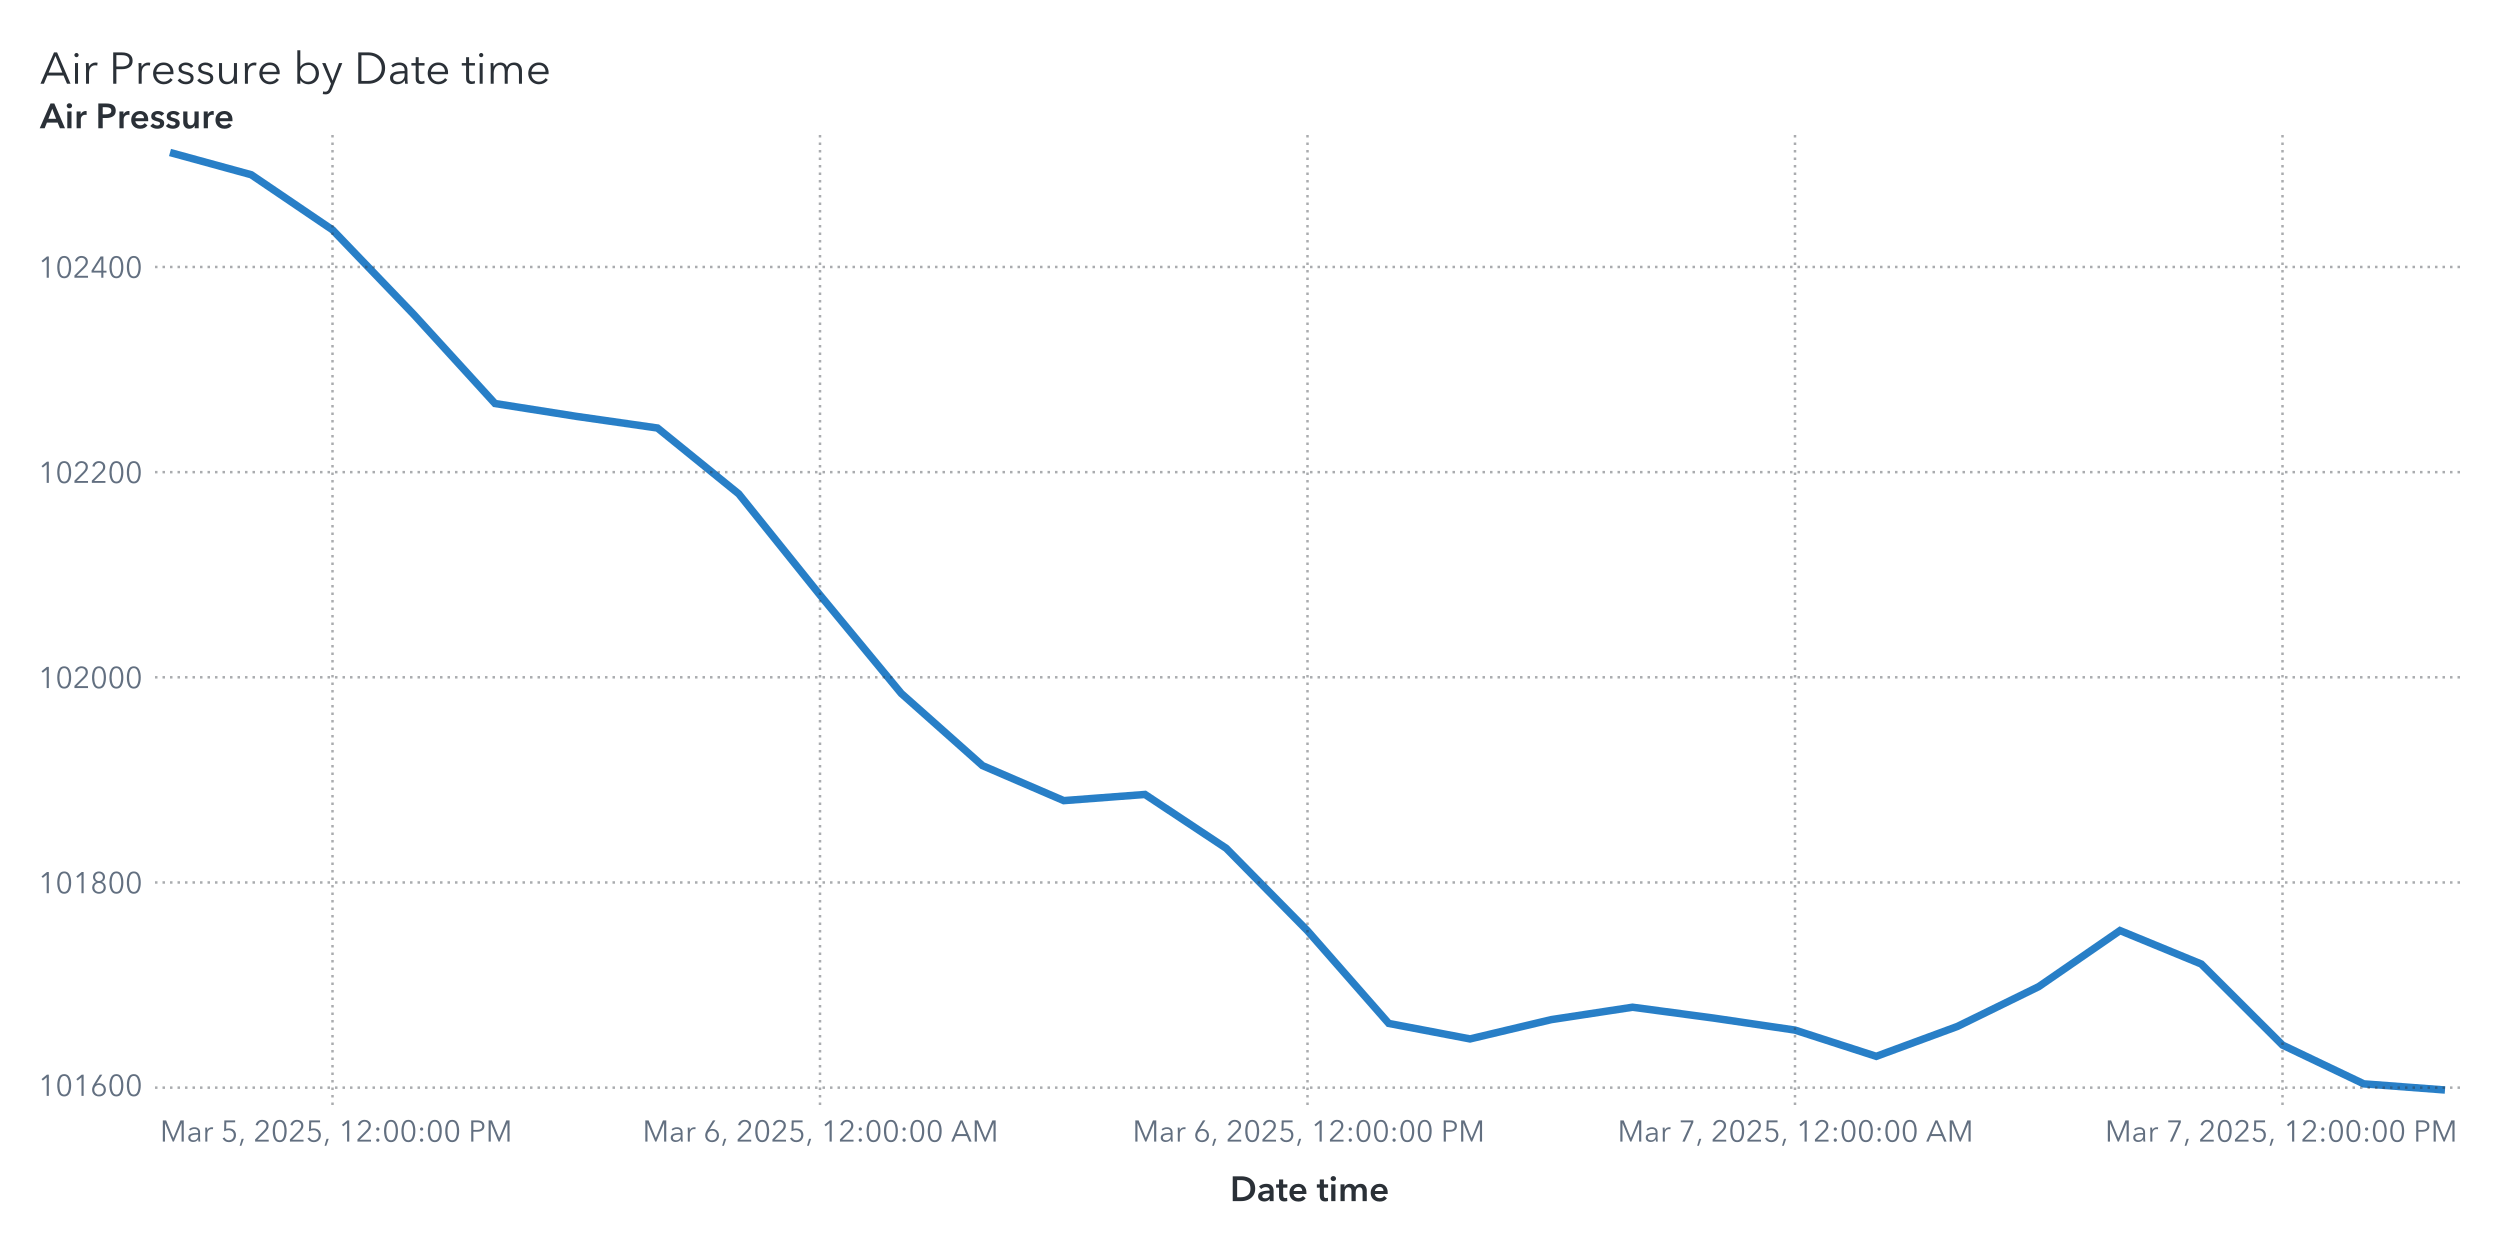
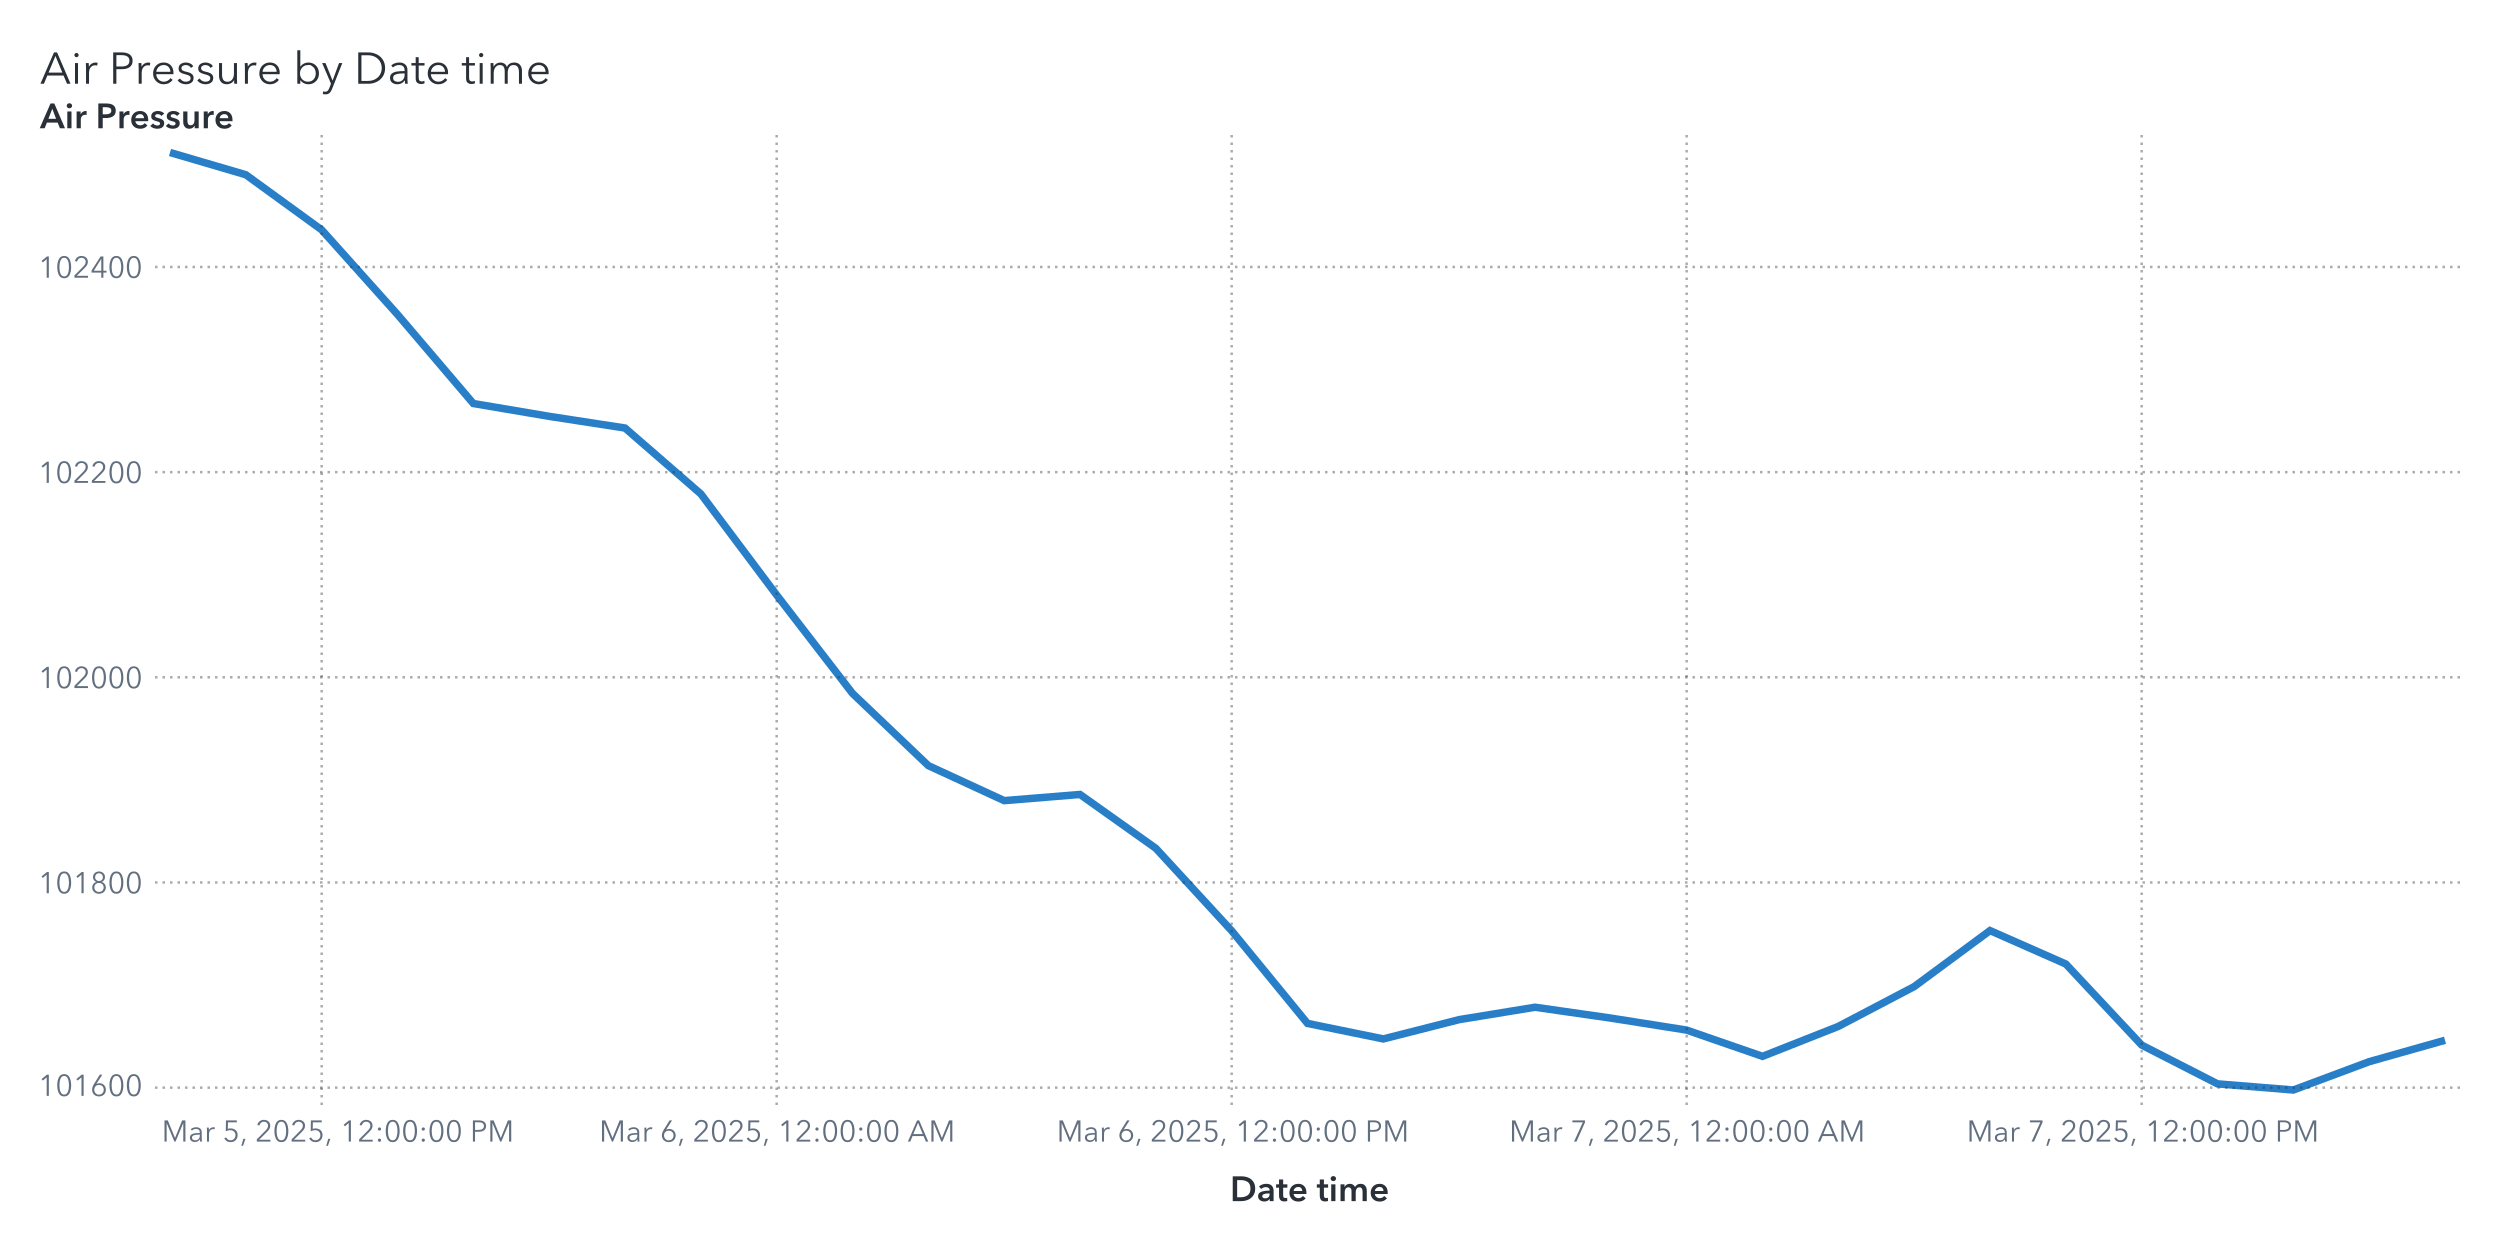
<svg xmlns="http://www.w3.org/2000/svg" xmlns:xlink="http://www.w3.org/1999/xlink" version="1.1" width="1000" height="500" viewBox="0 0 1000 500">
  <rect x="0" y="0" width="1000" height="500" fill="#ffffff">
</rect>
  <g>
    <rect x="0" y="0" rx="5" ry="5" width="1000.0" height="500.0" fill="#ffffff" opacity="0">
</rect>
    <rect x="0" y="0" rx="5" ry="5" width="1000.0" height="500.0" fill="#ffffff" opacity="0">
</rect>
    <rect x="0" y="0" rx="5" ry="5" width="1000.0" height="500.0" fill="#ffffff" opacity="0">
</rect>
    <rect x="0" y="0" rx="5" ry="5" width="1000.0" height="500.0" fill="#ffffff" opacity="0">
</rect>
    <g transform=" translate(16.0 -462.0)">
      <g transform="">
        <g fill="#2a3037" stroke="#2a3037" transform="translate(0 495.5) scale(0.0177 -0.0177)">
          <defs>
            <path id="g65/TT0" d="M89.0 0 L10.0 0 L316.0 708.0 L386.0 708.0 L690.0 0 L610.0 0 L532.0 186.0 L166.0 186.0 L89.0 0Z M193.0 252.0 L505.0 252.0 L349.0 628.0 L193.0 252.0Z">
</path>
          </defs>
          <use x="0" y="0" xlink:href="#g65/TT0" />
          <defs>
            <path id="g105/TT0" d="M125.0 600.0Q 106.0,600.0  91.5,614.0 T 77.0,648.0 Q 77.0,668.0  91.5,682.0 T 125.0,696.0 Q 144.0,696.0  158.5,682.0 T 173.0,648.0 Q 173.0,628.0  158.5,614.0 T 125.0,600.0 Z M159.0 0 L91.0 0 L91.0 468.0 L159.0 468.0 L159.0 0Z">
</path>
          </defs>
          <use x="700.0" y="0" xlink:href="#g105/TT0" />
          <defs>
            <path id="g114/TT0" d="M86.0 468.0 L151.0 468.0Q 155.0,418.0  155.0,388.0  L157.0 388.0Q 177.0,429.0  217.5,454.5 T 307.0,480.0 Q 334.0,480.0  352.0,475.0  L343.0 411.0Q 337.0,413.0  322.5,415.0 T 295.0,417.0 Q 236.0,417.0  197.0,372.5 T 158.0,240.0  L158.0 0 L90.0 0 L90.0 365.0Q 90.0,425.0  86.0,468.0 Z">
</path>
          </defs>
          <use x="950.0" y="0" xlink:href="#g114/TT0" />
          <defs>
            <path id="g80/TT0" d="M294.0 708.0Q 405.0,708.0  469.0,660.0 T 533.0,519.0 Q 533.0,426.0  468.0,377.5 T 292.0,329.0  L166.0 329.0 L166.0 0 L94.0 0 L94.0 708.0 L294.0 708.0Z M288.0 390.0Q 372.0,390.0  416.5,423.0 T 461.0,519.0 Q 461.0,583.0  416.5,614.5 T 288.0,646.0  L166.0 646.0 L166.0 390.0 L288.0 390.0Z">
</path>
          </defs>
          <use x="1560.0" y="0" xlink:href="#g80/TT0" />
          <use x="2140.0" y="0" xlink:href="#g114/TT0" />
          <defs>
            <path id="g101/TT0" d="M515.0 216.0 L127.0 216.0Q 128.0,169.0  150.5,130.5 T 212.0,69.0 T 298.0,46.0 Q 347.0,46.0  387.0,69.5 T 448.0,127.0  L499.0 87.0Q 421.0,-12.0  298.0,-12.0 Q 229.0,-12.0  174.0,20.0 T 87.5,108.0 T 56.0,234.0 Q 56.0,303.0  87.0,359.5 T 172.0,448.0 T 292.0,480.0 Q 363.0,480.0  413.5,449.5 T 490.0,366.0 T 516.0,248.0 Q 516.0,228.0  515.0,216.0 Z M292.0 423.0Q 248.0,423.0  211.5,402.0 T 153.0,345.5 T 128.0,270.0  L447.0 270.0Q 444.0,338.0  403.5,380.5 T 292.0,423.0 Z">
</path>
          </defs>
          <use x="2500.0" y="0" xlink:href="#g101/TT0" />
          <defs>
            <path id="g115/TT0" d="M224.0 423.0Q 183.0,423.0  154.0,404.5 T 125.0,350.0 Q 125.0,318.0  151.0,300.0 T 237.0,270.0 Q 320.0,253.0  359.5,220.0 T 399.0,133.0 Q 399.0,59.0  347.5,23.5 T 223.0,-12.0 Q 167.0,-12.0  118.0,11.0 T 38.0,79.0  L92.0 119.0Q 111.0,87.0  146.5,66.5 T 222.0,46.0 Q 270.0,46.0  301.0,65.5 T 332.0,128.0 Q 332.0,163.0  299.5,182.0 T 194.0,218.0 Q 136.0,232.0  98.0,258.5 T 60.0,344.0 Q 60.0,411.0  108.5,445.5 T 227.0,480.0 Q 277.0,480.0  323.0,457.5 T 391.0,396.0  L339.0 357.0Q 324.0,387.0  293.0,405.0 T 224.0,423.0 Z">
</path>
          </defs>
          <use x="3072.0" y="0" xlink:href="#g115/TT0" />
          <use x="3516.0" y="0" xlink:href="#g115/TT0" />
          <defs>
            <path id="g117/TT0" d="M426.0 80.0 L424.0 80.0Q 405.0,40.0  359.5,14.0 T 264.0,-12.0 Q 177.0,-12.0  131.5,40.0 T 86.0,181.0  L86.0 468.0 L154.0 468.0 L154.0 209.0Q 154.0,130.0  182.5,87.5 T 281.0,45.0 Q 319.0,45.0  351.0,65.5 T 403.0,127.0 T 423.0,228.0  L423.0 468.0 L491.0 468.0 L491.0 103.0Q 491.0,43.0  495.0,0  L430.0 0Q 426.0,50.0  426.0,80.0 Z">
</path>
          </defs>
          <use x="3960.0" y="0" xlink:href="#g117/TT0" />
          <use x="4541.0" y="0" xlink:href="#g114/TT0" />
          <use x="4901.0" y="0" xlink:href="#g101/TT0" />
          <defs>
            <path id="g98/TT0" d="M160.0 0 L92.0 0 L92.0 756.0 L160.0 756.0 L160.0 387.0 L162.0 387.0Q 191.0,431.0  239.0,455.5 T 339.0,480.0 Q 410.0,480.0  465.5,447.5 T 551.0,359.0 T 581.0,234.0 Q 581.0,165.0  551.0,109.0 T 465.5,20.5 T 339.0,-12.0 Q 287.0,-12.0  239.0,12.0 T 162.0,79.0  L160.0 79.0 L160.0 0Z M332.0 423.0Q 280.0,423.0  239.0,398.0 T 175.0,330.0 T 152.0,234.0 Q 152.0,181.0  175.0,138.0 T 239.0,70.5 T 332.0,46.0 Q 387.0,46.0  427.0,71.0 T 488.0,138.5 T 509.0,234.0 Q 509.0,287.0  488.0,330.0 T 427.0,398.0 T 387.0,423.0 Z">
</path>
          </defs>
          <use x="5723.0" y="0" xlink:href="#g98/TT0" />
          <defs>
            <path id="g121/TT0" d="M253.0 73.0 L398.0 468.0 L472.0 468.0 L239.0 -121.0Q 216.0,-180.0  182.5,-210.0 T 92.0,-240.0 Q 61.0,-240.0  31.0,-234.0  L38.0 -172.0Q 62.0,-180.0  88.0,-180.0 Q 121.0,-180.0  141.5,-159.5 T 178.0,-97.0  L216.0 1.0 L16.0 468.0 L92.0 468.0 L251.0 73.0 L253.0 73.0Z">
</path>
          </defs>
          <use x="6360.0" y="0" xlink:href="#g121/TT0" />
          <defs>
            <path id="g68/TT0" d="M329.0 708.0Q 421.0,708.0  507.0,667.5 T 647.0,546.5 T 701.0,354.0 Q 701.0,242.0  647.0,161.5 T 507.0,40.5 T 329.0,0  L94.0 0 L94.0 708.0 L329.0 708.0Z M309.0 64.0Q 411.0,64.0  482.5,105.0 T 589.5,212.0 T 625.0,354.0 Q 625.0,430.0  589.5,496.0 T 482.5,603.0 T 309.0,644.0  L166.0 644.0 L166.0 64.0 L309.0 64.0Z">
</path>
          </defs>
          <use x="7098.0" y="0" xlink:href="#g68/TT0" />
          <defs>
            <path id="g97/TT0" d="M260.0 423.0Q 220.0,423.0  183.0,408.0 T 121.0,368.0  L83.0 413.0Q 113.0,443.0  161.0,461.5 T 267.0,480.0 Q 347.0,480.0  398.0,436.0 T 449.0,310.0  L449.0 105.0Q 449.0,42.0  457.0,0  L396.0 0Q 389.0,40.0  389.0,76.0  L387.0 76.0Q 355.0,30.0  314.5,9.0 T 217.0,-12.0 Q 178.0,-12.0  141.0,2.5 T 79.5,49.0 T 55.0,130.0 Q 55.0,198.0  99.0,232.0 T 212.5,276.5 T 385.0,287.0  L385.0 302.0Q 385.0,362.0  353.0,392.5 T 260.0,423.0 Z M125.0 133.0Q 125.0,87.0  157.0,65.5 T 235.0,44.0 Q 304.0,44.0  344.5,89.0 T 385.0,199.0  L385.0 234.0 L365.0 234.0Q 259.0,234.0  192.0,213.5 T 125.0,133.0 Z">
</path>
          </defs>
          <use x="7855.0" y="0" xlink:href="#g97/TT0" />
          <defs>
            <path id="g116/TT0" d="M169.0 411.0 L169.0 138.0Q 169.0,89.0  187.0,70.5 T 239.0,52.0 Q 268.0,52.0  298.0,67.0  L301.0 8.0Q 264.0,-6.0  221.0,-6.0 Q 173.0,-6.0  137.0,22.0 T 101.0,119.0  L101.0 411.0 L4.0 411.0 L4.0 468.0 L101.0 468.0 L101.0 600.0 L169.0 600.0 L169.0 468.0 L301.0 468.0 L301.0 411.0 L169.0 411.0Z">
</path>
          </defs>
          <use x="8389.0" y="0" xlink:href="#g116/TT0" />
          <use x="8706.0" y="0" xlink:href="#g101/TT0" />
          <use x="9528.0" y="0" xlink:href="#g116/TT0" />
          <use x="9845.0" y="0" xlink:href="#g105/TT0" />
          <defs>
            <path id="g109/TT0" d="M311.0 480.0Q 356.0,480.0  395.0,458.0 T 455.0,381.0 Q 479.0,429.0  521.0,454.5 T 619.0,480.0 Q 706.0,480.0  751.5,428.0 T 797.0,287.0  L797.0 0 L729.0 0 L729.0 259.0Q 729.0,423.0  608.0,423.0 Q 540.0,423.0  507.5,372.5 T 475.0,249.0  L475.0 0 L407.0 0 L407.0 273.0Q 407.0,347.0  382.5,385.0 T 294.0,423.0 Q 260.0,423.0  228.5,402.5 T 177.5,340.5 T 158.0,240.0  L158.0 0 L90.0 0 L90.0 365.0Q 90.0,425.0  86.0,468.0  L151.0 468.0Q 155.0,418.0  155.0,388.0  L157.0 388.0Q 178.0,429.0  219.5,454.5 T 311.0,480.0 Z">
</path>
          </defs>
          <use x="10095.0" y="0" xlink:href="#g109/TT0" />
          <use x="10978.0" y="0" xlink:href="#g101/TT0" />
        </g>
        <text x="0" y="495.5" font-size="13.3pt" font-family="Avenir Next for SAS" fill="#2a3037" opacity="0">
Air Pressure by Date time</text>
      </g>
    </g>
    <g transform=" translate(16.0 -16.0)">
      <defs>
        <clipPath id="ClipPath0">
          <rect x="46" y="68" width="925" height="390">
</rect>
        </clipPath>
      </defs>
      <g clip-path="url(#ClipPath0)">
        <defs>
          <clipPath id="ClipPath1">
            <rect x="46" y="70" width="923" height="388">
</rect>
          </clipPath>
        </defs>
        <g clip-path="url(#ClipPath1)">
-           <polyline id="Polyline_6" points="52.0,77.0  84.5,85.9  117.0,107.94  149.5,141.79  182.0,177.41  214.5,182.54  247.0,187.21  279.5,213.56  312.0,254.02  344.5,293.37  377.0,322.25  409.5,336.25  442.0,333.78  474.5,355.33  507.0,388.32  539.5,425.37  572.0,431.57  604.5,423.85  637.0,418.89  669.5,423.24  702.0,428.04  734.5,438.54  767.0,426.56  799.5,410.64  832.0,388.23  864.5,401.61  897.0,434.03  929.5,449.54  962.0,452.0 " fill="none" stroke="#287fc7" stroke-width="3.0">
+           <polyline id="Polyline_6" points="52.0,77.0  82.33,85.9  112.67,107.94  143.0,141.79  173.33,177.41  203.67,182.54  234.0,187.21  264.33,213.56  294.67,254.02  325.0,293.37  355.33,322.25  385.67,336.25  416.0,333.78  446.33,355.33  476.67,388.32  507.0,425.37  537.33,431.57  567.67,423.85  598.0,418.89  628.33,423.24  658.67,428.04  689.0,438.54  719.33,426.56  749.67,410.64  780.0,388.23  810.33,401.61  840.67,434.03  871.0,449.54  901.33,452.0  931.67,440.67  962.0,432.1 " fill="none" stroke="#287fc7" stroke-width="3.0">
</polyline>
        </g>
        <path d="M46.0 451.06L969.0 451.06" stroke="#2a3037" stroke-dasharray="1,2" fill="none" opacity="0.4">
</path>
        <path d="M46.0 368.99L969.0 368.99" stroke="#2a3037" stroke-dasharray="1,2" fill="none" opacity="0.4">
</path>
        <path d="M46.0 286.92L969.0 286.92" stroke="#2a3037" stroke-dasharray="1,2" fill="none" opacity="0.4">
</path>
        <path d="M46.0 204.86L969.0 204.86" stroke="#2a3037" stroke-dasharray="1,2" fill="none" opacity="0.4">
</path>
        <path d="M46.0 122.79L969.0 122.79" stroke="#2a3037" stroke-dasharray="1,2" fill="none" opacity="0.4">
</path>
-         <path d="M117.0 458.0L117.0 70.0" stroke="#2a3037" stroke-dasharray="1,2" fill="none" opacity="0.4">
- </path>
-         <path d="M312.0 458.0L312.0 70.0" stroke="#2a3037" stroke-dasharray="1,2" fill="none" opacity="0.4">
- </path>
-         <path d="M507.0 458.0L507.0 70.0" stroke="#2a3037" stroke-dasharray="1,2" fill="none" opacity="0.4">
- </path>
-         <path d="M702.0 458.0L702.0 70.0" stroke="#2a3037" stroke-dasharray="1,2" fill="none" opacity="0.4">
- </path>
-         <path d="M897.0 458.0L897.0 70.0" stroke="#2a3037" stroke-dasharray="1,2" fill="none" opacity="0.4">
+         <path d="M112.67 458.0L112.67 70.0" stroke="#2a3037" stroke-dasharray="1,2" fill="none" opacity="0.4">
+ </path>
+         <path d="M294.67 458.0L294.67 70.0" stroke="#2a3037" stroke-dasharray="1,2" fill="none" opacity="0.4">
+ </path>
+         <path d="M476.67 458.0L476.67 70.0" stroke="#2a3037" stroke-dasharray="1,2" fill="none" opacity="0.4">
+ </path>
+         <path d="M658.67 458.0L658.67 70.0" stroke="#2a3037" stroke-dasharray="1,2" fill="none" opacity="0.4">
+ </path>
+         <path d="M840.67 458.0L840.67 70.0" stroke="#2a3037" stroke-dasharray="1,2" fill="none" opacity="0.4">
</path>
      </g>
      <defs>
        <clipPath id="ClipPath2">
          <rect x="0" y="71" width="46" height="387">
</rect>
        </clipPath>
      </defs>
      <g clip-path="url(#ClipPath2)">
        <g fill="#626f80" stroke="#626f80" transform="translate(-0.76 454.36) scale(0.012 -0.012)">
          <defs>
            <path id="g49/TT0" d="M358.0 0 L286.0 0 L286.0 619.0 L158.0 510.0 L114.0 560.0 L294.0 708.0 L358.0 708.0 L358.0 0Z">
</path>
          </defs>
          <use x="0" y="0" xlink:href="#g49/TT0" />
          <defs>
            <path id="g48/TT0" d="M522.0 353.0Q 522.0,195.0  467.0,88.5 T 290.0,-18.0 Q 167.0,-18.0  112.5,88.5 T 58.0,353.0 Q 58.0,512.0  112.5,619.0 T 290.0,726.0 Q 412.0,726.0  467.0,618.5 T 522.0,353.0 Z M131.0 353.0Q 131.0,226.0  167.5,135.0 T 290.0,44.0 Q 375.0,44.0  412.0,135.5 T 449.0,353.0 Q 449.0,480.0  412.0,572.5 T 290.0,665.0 Q 204.0,665.0  167.5,573.0 T 131.0,353.0 Z">
</path>
          </defs>
          <use x="580.0" y="0" xlink:href="#g48/TT0" />
          <use x="1160.0" y="0" xlink:href="#g49/TT0" />
          <defs>
            <path id="g54/TT0" d="M203.0 397.0Q 218.0,409.0  247.0,416.0 T 304.0,423.0 Q 365.0,423.0  414.5,395.5 T 492.0,318.0 T 520.0,205.0 Q 520.0,140.0  490.5,89.5 T 408.5,10.5 T 290.0,-18.0 Q 224.0,-18.0  171.5,10.5 T 89.5,89.5 T 60.0,205.0 Q 60.0,255.0  77.0,301.5 T 124.0,397.0  L317.0 708.0 L400.0 708.0 L201.0 399.0 L203.0 397.0Z M290.0 43.0Q 336.0,43.0  372.0,64.0 T 428.0,122.0 T 448.0,205.0 Q 448.0,275.0  405.0,320.0 T 290.0,365.0 Q 218.0,365.0  175.0,320.0 T 132.0,205.0 Q 132.0,159.0  152.0,122.0 T 208.0,64.0 T 244.0,43.0 Z">
</path>
          </defs>
          <use x="1740.0" y="0" xlink:href="#g54/TT0" />
          <use x="2320.0" y="0" xlink:href="#g48/TT0" />
          <use x="2900.0" y="0" xlink:href="#g48/TT0" />
        </g>
-         <text id="Text_37" x="41.0" y="454.36" font-size="9.0pt" font-family="Avenir Next for SAS" fill="#626f80" text-anchor="end" opacity="0">
+         <text id="Text_39" x="41.0" y="454.36" font-size="9.0pt" font-family="Avenir Next for SAS" fill="#626f80" text-anchor="end" opacity="0">
101600</text>
        <g fill="#626f80" stroke="#626f80" transform="translate(-0.76 373.29) scale(0.012 -0.012)">
          <use x="0" y="0" xlink:href="#g49/TT0" />
          <use x="580.0" y="0" xlink:href="#g48/TT0" />
          <use x="1160.0" y="0" xlink:href="#g49/TT0" />
          <defs>
            <path id="g56/TT0" d="M517.0 186.0Q 517.0,126.0  486.0,79.5 T 403.0,7.5 T 290.0,-18.0 Q 229.0,-18.0  177.0,7.5 T 94.0,79.5 T 63.0,186.0 Q 63.0,256.0  100.5,306.5 T 197.0,375.0  L197.0 377.0Q 150.0,393.0  120.0,437.5 T 90.0,537.0 Q 90.0,593.0  117.0,636.0 T 190.0,702.5 T 290.0,726.0 Q 344.0,726.0  390.0,702.5 T 463.0,636.0 T 490.0,537.0 Q 490.0,482.0  460.0,437.5 T 383.0,377.0  L383.0 375.0Q 442.0,358.0  479.5,307.0 T 517.0,186.0 Z M290.0 406.0Q 345.0,406.0  382.5,442.0 T 420.0,533.0 Q 420.0,590.0  383.0,627.5 T 290.0,665.0 Q 234.0,665.0  197.0,627.5 T 160.0,533.0 Q 160.0,478.0  197.5,442.0 T 290.0,406.0 Z M290.0 43.0Q 359.0,43.0  402.0,86.0 T 445.0,194.0 Q 445.0,258.0  402.0,300.0 T 290.0,342.0 Q 221.0,342.0  178.0,300.0 T 135.0,194.0 Q 135.0,129.0  178.0,86.0 T 290.0,43.0 Z">
</path>
          </defs>
          <use x="1740.0" y="0" xlink:href="#g56/TT0" />
          <use x="2320.0" y="0" xlink:href="#g48/TT0" />
          <use x="2900.0" y="0" xlink:href="#g48/TT0" />
        </g>
-         <text id="Text_38" x="41.0" y="373.29" font-size="9.0pt" font-family="Avenir Next for SAS" fill="#626f80" text-anchor="end" opacity="0">
+         <text id="Text_40" x="41.0" y="373.29" font-size="9.0pt" font-family="Avenir Next for SAS" fill="#626f80" text-anchor="end" opacity="0">
101800</text>
        <g fill="#626f80" stroke="#626f80" transform="translate(-0.76 291.23) scale(0.012 -0.012)">
          <use x="0" y="0" xlink:href="#g49/TT0" />
          <use x="580.0" y="0" xlink:href="#g48/TT0" />
          <defs>
            <path id="g50/TT0" d="M51.0 0 L51.0 75.0 L341.0 368.0Q 380.0,408.0  403.0,447.0 T 426.0,530.0 Q 426.0,590.0  385.5,627.5 T 286.0,665.0 Q 230.0,665.0  191.0,630.0 T 140.0,539.0  L69.0 553.0Q 84.0,629.0  144.0,677.5 T 286.0,726.0 Q 344.0,726.0  392.5,703.5 T 470.0,637.0 T 499.0,531.0 Q 499.0,469.0  470.0,421.5 T 384.0,317.0  L129.0 64.0 L504.0 64.0 L504.0 0 L51.0 0Z">
</path>
          </defs>
          <use x="1160.0" y="0" xlink:href="#g50/TT0" />
          <use x="1740.0" y="0" xlink:href="#g48/TT0" />
          <use x="2320.0" y="0" xlink:href="#g48/TT0" />
          <use x="2900.0" y="0" xlink:href="#g48/TT0" />
        </g>
-         <text id="Text_39" x="41.0" y="291.23" font-size="9.0pt" font-family="Avenir Next for SAS" fill="#626f80" text-anchor="end" opacity="0">
+         <text id="Text_41" x="41.0" y="291.23" font-size="9.0pt" font-family="Avenir Next for SAS" fill="#626f80" text-anchor="end" opacity="0">
102000</text>
        <g fill="#626f80" stroke="#626f80" transform="translate(-0.76 209.16) scale(0.012 -0.012)">
          <use x="0" y="0" xlink:href="#g49/TT0" />
          <use x="580.0" y="0" xlink:href="#g48/TT0" />
          <use x="1160.0" y="0" xlink:href="#g50/TT0" />
          <use x="1740.0" y="0" xlink:href="#g50/TT0" />
          <use x="2320.0" y="0" xlink:href="#g48/TT0" />
          <use x="2900.0" y="0" xlink:href="#g48/TT0" />
        </g>
-         <text id="Text_40" x="41.0" y="209.16" font-size="9.0pt" font-family="Avenir Next for SAS" fill="#626f80" text-anchor="end" opacity="0">
+         <text id="Text_42" x="41.0" y="209.16" font-size="9.0pt" font-family="Avenir Next for SAS" fill="#626f80" text-anchor="end" opacity="0">
102200</text>
        <g fill="#626f80" stroke="#626f80" transform="translate(-0.76 127.09) scale(0.012 -0.012)">
          <use x="0" y="0" xlink:href="#g49/TT0" />
          <use x="580.0" y="0" xlink:href="#g48/TT0" />
          <use x="1160.0" y="0" xlink:href="#g50/TT0" />
          <defs>
            <path id="g52/TT0" d="M436.0 234.0 L540.0 234.0 L540.0 171.0 L436.0 171.0 L436.0 0 L366.0 0 L366.0 171.0 L42.0 171.0 L42.0 241.0 L342.0 708.0 L436.0 708.0 L436.0 234.0Z M366.0 627.0 L364.0 627.0 L117.0 234.0 L366.0 234.0 L366.0 627.0Z">
</path>
          </defs>
          <use x="1740.0" y="0" xlink:href="#g52/TT0" />
          <use x="2320.0" y="0" xlink:href="#g48/TT0" />
          <use x="2900.0" y="0" xlink:href="#g48/TT0" />
        </g>
-         <text id="Text_41" x="41.0" y="127.09" font-size="9.0pt" font-family="Avenir Next for SAS" fill="#626f80" text-anchor="end" opacity="0">
+         <text id="Text_43" x="41.0" y="127.09" font-size="9.0pt" font-family="Avenir Next for SAS" fill="#626f80" text-anchor="end" opacity="0">
102400</text>
      </g>
      <g fill="#2a3037" stroke="#2a3037" transform="translate(0 67.31) scale(0.014 -0.014)">
        <defs>
          <path id="g65/TT1" d="M300.0 708.0 L409.0 708.0 L714.0 0 L570.0 0 L504.0 162.0 L197.0 162.0 L133.0 0 L-8.0 0 L300.0 708.0Z M460.0 270.0 L351.0 558.0 L240.0 270.0 L460.0 270.0Z">
</path>
        </defs>
        <use x="0" y="0" xlink:href="#g65/TT1" />
        <defs>
          <path id="g105/TT1" d="M133.0 715.0Q 166.0,715.0  188.5,694.5 T 211.0,643.0 Q 211.0,612.0  188.5,591.5 T 133.0,571.0 Q 101.0,571.0  79.0,592.5 T 57.0,643.0 Q 57.0,672.0  79.0,693.5 T 133.0,715.0 Z M74.0 480.0 L194.0 480.0 L194.0 0 L74.0 0 L74.0 480.0Z">
</path>
        </defs>
        <use x="706.0" y="0" xlink:href="#g105/TT1" />
        <defs>
          <path id="g114/TT1" d="M187.0 480.0 L187.0 400.0 L189.0 400.0Q 209.0,443.0  246.0,468.5 T 329.0,494.0 Q 346.0,494.0  358.0,491.0  L358.0 381.0Q 338.0,386.0  321.0,386.0 Q 272.0,386.0  243.0,363.0 T 203.0,310.5 T 192.0,257.0  L192.0 0 L72.0 0 L72.0 480.0 L187.0 480.0Z">
</path>
        </defs>
        <use x="974.0" y="0" xlink:href="#g114/TT1" />
        <defs>
          <path id="g80/TT1" d="M309.0 708.0Q 576.0,708.0  576.0,503.0 Q 576.0,393.0  500.0,343.0 T 301.0,293.0  L204.0 293.0 L204.0 0 L78.0 0 L78.0 708.0 L309.0 708.0Z M449.0 503.0Q 449.0,560.0  407.5,581.0 T 296.0,602.0  L204.0 602.0 L204.0 399.0 L292.0 399.0Q 363.0,399.0  406.0,422.0 T 449.0,503.0 Z">
</path>
        </defs>
        <use x="1588.0" y="0" xlink:href="#g80/TT1" />
        <use x="2198.0" y="0" xlink:href="#g114/TT1" />
        <defs>
          <path id="g101/TT1" d="M529.0 202.0 L164.0 202.0Q 168.0,152.0  208.0,118.0 T 301.0,84.0 Q 384.0,84.0  428.0,146.0  L508.0 82.0Q 437.0,-14.0  302.0,-14.0 Q 228.0,-14.0  169.5,16.5 T 77.5,104.0 T 44.0,237.0 Q 44.0,313.0  77.0,371.5 T 168.0,462.0 T 298.0,494.0 Q 402.0,494.0  466.0,427.0 T 530.0,234.0 Q 530.0,213.0  529.0,202.0 Z M297.0 404.0Q 244.0,404.0  206.0,371.0 T 164.0,288.0  L410.0 288.0Q 410.0,338.0  381.0,371.0 T 297.0,404.0 Z">
</path>
        </defs>
        <use x="2562.0" y="0" xlink:href="#g101/TT1" />
        <defs>
          <path id="g115/TT1" d="M230.0 404.0Q 198.0,404.0  175.5,391.0 T 153.0,352.0 Q 153.0,327.0  176.0,315.0 T 257.0,289.0 Q 325.0,273.0  368.5,241.0 T 412.0,146.0 Q 412.0,64.0  355.5,25.0 T 212.0,-14.0 Q 155.0,-14.0  102.0,7.0 T 15.0,65.0  L94.0 139.0Q 114.0,112.0  146.5,95.5 T 217.0,79.0 Q 248.0,79.0  271.0,93.0 T 294.0,136.0 Q 294.0,164.0  269.5,177.5 T 184.0,205.0 Q 119.0,221.0  80.5,250.5 T 42.0,341.0 Q 42.0,416.0  98.0,455.0 T 233.0,494.0 Q 287.0,494.0  336.0,475.0 T 413.0,421.0  L335.0 352.0Q 318.0,374.0  290.0,389.0 T 230.0,404.0 Z">
</path>
        </defs>
        <use x="3136.0" y="0" xlink:href="#g115/TT1" />
        <use x="3580.0" y="0" xlink:href="#g115/TT1" />
        <defs>
          <path id="g117/TT1" d="M396.0 0 L396.0 77.0 L394.0 77.0Q 377.0,39.0  336.5,12.5 T 245.0,-14.0 Q 157.0,-14.0  112.5,42.5 T 68.0,180.0  L68.0 480.0 L188.0 480.0 L188.0 214.0Q 188.0,86.0  278.0,86.0 Q 332.0,86.0  361.0,124.5 T 390.0,216.0  L390.0 480.0 L510.0 480.0 L510.0 0 L396.0 0Z">
</path>
        </defs>
        <use x="4024.0" y="0" xlink:href="#g117/TT1" />
        <use x="4606.0" y="0" xlink:href="#g114/TT1" />
        <use x="4970.0" y="0" xlink:href="#g101/TT1" />
      </g>
-       <text id="Text_42" x="0" y="67.31" font-size="10.5pt" font-family="Avenir Next for SAS" font-weight="bold" fill="#2a3037" text-anchor="start" opacity="0">
+       <text id="Text_44" x="0" y="67.31" font-size="10.5pt" font-family="Avenir Next for SAS" font-weight="bold" fill="#2a3037" text-anchor="start" opacity="0">
Air Pressure</text>
      <defs>
        <clipPath id="ClipPath3">
          <rect x="46" y="458" width="922" height="42">
</rect>
        </clipPath>
      </defs>
      <g clip-path="url(#ClipPath3)">
-         <g fill="#626f80" stroke="#626f80" transform="translate(48.0 472.65) scale(0.012 -0.012)">
+         <g fill="#626f80" stroke="#626f80" transform="translate(48.67 472.65) scale(0.012 -0.012)">
          <defs>
            <path id="g77/TT0" d="M444.0 122.0 L445.0 122.0 L682.0 708.0 L792.0 708.0 L792.0 0 L720.0 0 L720.0 615.0 L718.0 615.0 L462.0 0 L424.0 0 L168.0 615.0 L166.0 615.0 L166.0 0 L94.0 0 L94.0 708.0 L204.0 708.0 L444.0 122.0Z">
</path>
          </defs>
          <use x="0" y="0" xlink:href="#g77/TT0" />
          <use x="886.0" y="0" xlink:href="#g97/TT0" />
          <use x="1420.0" y="0" xlink:href="#g114/TT0" />
          <defs>
            <path id="g53/TT0" d="M180.0 644.0 L175.0 425.0Q 219.0,441.0  273.0,441.0 Q 339.0,441.0  391.5,413.0 T 473.5,334.5 T 503.0,219.0 Q 503.0,151.0  473.5,97.0 T 390.5,12.5 T 268.0,-18.0 Q 194.0,-18.0  140.0,16.0 T 56.0,111.0  L121.0 140.0Q 140.0,96.0  179.0,70.0 T 264.0,44.0 Q 311.0,44.0  349.0,66.0 T 408.5,126.5 T 430.0,212.0 Q 430.0,289.0  380.5,335.5 T 254.0,382.0 Q 180.0,382.0  107.0,343.0  L114.0 708.0 L475.0 708.0 L475.0 644.0 L180.0 644.0Z">
</path>
          </defs>
          <use x="2030.0" y="0" xlink:href="#g53/TT0" />
          <defs>
            <path id="g44/TT0" d="M102.0 -140.0 L45.0 -140.0 L112.0 95.0 L183.0 95.0 L102.0 -140.0Z">
</path>
          </defs>
          <use x="2610.0" y="0" xlink:href="#g44/TT0" />
          <use x="3120.0" y="0" xlink:href="#g50/TT0" />
          <use x="3700.0" y="0" xlink:href="#g48/TT0" />
          <use x="4280.0" y="0" xlink:href="#g50/TT0" />
          <use x="4860.0" y="0" xlink:href="#g53/TT0" />
          <use x="5440.0" y="0" xlink:href="#g44/TT0" />
          <use x="5950.0" y="0" xlink:href="#g49/TT0" />
          <use x="6530.0" y="0" xlink:href="#g50/TT0" />
          <defs>
            <path id="g58/TT0" d="M150.0 366.0Q 127.0,366.0  111.5,382.0 T 96.0,420.0 Q 96.0,442.0  111.5,458.0 T 150.0,474.0 Q 173.0,474.0  188.5,458.0 T 204.0,420.0 Q 204.0,398.0  188.5,382.0 T 150.0,366.0 Z M150.0 -6.0Q 127.0,-6.0  111.5,10.0 T 96.0,48.0 Q 96.0,70.0  111.5,86.0 T 150.0,102.0 Q 173.0,102.0  188.5,86.0 T 204.0,48.0 Q 204.0,26.0  188.5,10.0 T 150.0,-6.0 Z">
</path>
          </defs>
          <use x="7110.0" y="0" xlink:href="#g58/TT0" />
          <use x="7410.0" y="0" xlink:href="#g48/TT0" />
          <use x="7990.0" y="0" xlink:href="#g48/TT0" />
          <use x="8570.0" y="0" xlink:href="#g58/TT0" />
          <use x="8870.0" y="0" xlink:href="#g48/TT0" />
          <use x="9450.0" y="0" xlink:href="#g48/TT0" />
          <use x="10280.0" y="0" xlink:href="#g80/TT0" />
          <use x="10860.0" y="0" xlink:href="#g77/TT0" />
        </g>
-         <text id="Text_44" x="118.0" y="472.65" font-size="9.0pt" font-family="Avenir Next for SAS" fill="#626f80" text-anchor="middle" opacity="0">
+         <text id="Text_46" x="118.67" y="472.65" font-size="9.0pt" font-family="Avenir Next for SAS" fill="#626f80" text-anchor="middle" opacity="0">
Mar 5, 2025, 12:00:00 PM</text>
-         <g fill="#626f80" stroke="#626f80" transform="translate(241.0 472.65) scale(0.012 -0.012)">
+         <g fill="#626f80" stroke="#626f80" transform="translate(223.67 472.65) scale(0.012 -0.012)">
          <use x="0" y="0" xlink:href="#g77/TT0" />
          <use x="886.0" y="0" xlink:href="#g97/TT0" />
          <use x="1420.0" y="0" xlink:href="#g114/TT0" />
          <use x="2030.0" y="0" xlink:href="#g54/TT0" />
          <use x="2610.0" y="0" xlink:href="#g44/TT0" />
          <use x="3120.0" y="0" xlink:href="#g50/TT0" />
          <use x="3700.0" y="0" xlink:href="#g48/TT0" />
          <use x="4280.0" y="0" xlink:href="#g50/TT0" />
          <use x="4860.0" y="0" xlink:href="#g53/TT0" />
          <use x="5440.0" y="0" xlink:href="#g44/TT0" />
          <use x="5950.0" y="0" xlink:href="#g49/TT0" />
          <use x="6530.0" y="0" xlink:href="#g50/TT0" />
          <use x="7110.0" y="0" xlink:href="#g58/TT0" />
          <use x="7410.0" y="0" xlink:href="#g48/TT0" />
          <use x="7990.0" y="0" xlink:href="#g48/TT0" />
          <use x="8570.0" y="0" xlink:href="#g58/TT0" />
          <use x="8870.0" y="0" xlink:href="#g48/TT0" />
          <use x="9450.0" y="0" xlink:href="#g48/TT0" />
          <use x="10280.0" y="0" xlink:href="#g65/TT0" />
          <use x="10980.0" y="0" xlink:href="#g77/TT0" />
        </g>
-         <text id="Text_45" x="312.0" y="472.65" font-size="9.0pt" font-family="Avenir Next for SAS" fill="#626f80" text-anchor="middle" opacity="0">
+         <text id="Text_47" x="294.67" y="472.65" font-size="9.0pt" font-family="Avenir Next for SAS" fill="#626f80" text-anchor="middle" opacity="0">
Mar 6, 2025, 12:00:00 AM</text>
-         <g fill="#626f80" stroke="#626f80" transform="translate(437.0 472.65) scale(0.012 -0.012)">
+         <g fill="#626f80" stroke="#626f80" transform="translate(406.67 472.65) scale(0.012 -0.012)">
          <use x="0" y="0" xlink:href="#g77/TT0" />
          <use x="886.0" y="0" xlink:href="#g97/TT0" />
          <use x="1420.0" y="0" xlink:href="#g114/TT0" />
          <use x="2030.0" y="0" xlink:href="#g54/TT0" />
          <use x="2610.0" y="0" xlink:href="#g44/TT0" />
          <use x="3120.0" y="0" xlink:href="#g50/TT0" />
          <use x="3700.0" y="0" xlink:href="#g48/TT0" />
          <use x="4280.0" y="0" xlink:href="#g50/TT0" />
          <use x="4860.0" y="0" xlink:href="#g53/TT0" />
          <use x="5440.0" y="0" xlink:href="#g44/TT0" />
          <use x="5950.0" y="0" xlink:href="#g49/TT0" />
          <use x="6530.0" y="0" xlink:href="#g50/TT0" />
          <use x="7110.0" y="0" xlink:href="#g58/TT0" />
          <use x="7410.0" y="0" xlink:href="#g48/TT0" />
          <use x="7990.0" y="0" xlink:href="#g48/TT0" />
          <use x="8570.0" y="0" xlink:href="#g58/TT0" />
          <use x="8870.0" y="0" xlink:href="#g48/TT0" />
          <use x="9450.0" y="0" xlink:href="#g48/TT0" />
          <use x="10280.0" y="0" xlink:href="#g80/TT0" />
          <use x="10860.0" y="0" xlink:href="#g77/TT0" />
        </g>
-         <text id="Text_46" x="507.0" y="472.65" font-size="9.0pt" font-family="Avenir Next for SAS" fill="#626f80" text-anchor="middle" opacity="0">
+         <text id="Text_48" x="476.67" y="472.65" font-size="9.0pt" font-family="Avenir Next for SAS" fill="#626f80" text-anchor="middle" opacity="0">
Mar 6, 2025, 12:00:00 PM</text>
-         <g fill="#626f80" stroke="#626f80" transform="translate(631.0 472.65) scale(0.012 -0.012)">
+         <g fill="#626f80" stroke="#626f80" transform="translate(587.67 472.65) scale(0.012 -0.012)">
          <use x="0" y="0" xlink:href="#g77/TT0" />
          <use x="886.0" y="0" xlink:href="#g97/TT0" />
          <use x="1420.0" y="0" xlink:href="#g114/TT0" />
          <defs>
            <path id="g55/TT0" d="M498.0 642.0 L213.0 0 L132.0 0 L425.0 644.0 L78.0 644.0 L78.0 708.0 L498.0 708.0 L498.0 642.0Z">
</path>
          </defs>
          <use x="2030.0" y="0" xlink:href="#g55/TT0" />
          <use x="2610.0" y="0" xlink:href="#g44/TT0" />
          <use x="3120.0" y="0" xlink:href="#g50/TT0" />
          <use x="3700.0" y="0" xlink:href="#g48/TT0" />
          <use x="4280.0" y="0" xlink:href="#g50/TT0" />
          <use x="4860.0" y="0" xlink:href="#g53/TT0" />
          <use x="5440.0" y="0" xlink:href="#g44/TT0" />
          <use x="5950.0" y="0" xlink:href="#g49/TT0" />
          <use x="6530.0" y="0" xlink:href="#g50/TT0" />
          <use x="7110.0" y="0" xlink:href="#g58/TT0" />
          <use x="7410.0" y="0" xlink:href="#g48/TT0" />
          <use x="7990.0" y="0" xlink:href="#g48/TT0" />
          <use x="8570.0" y="0" xlink:href="#g58/TT0" />
          <use x="8870.0" y="0" xlink:href="#g48/TT0" />
          <use x="9450.0" y="0" xlink:href="#g48/TT0" />
          <use x="10280.0" y="0" xlink:href="#g65/TT0" />
          <use x="10980.0" y="0" xlink:href="#g77/TT0" />
        </g>
-         <text id="Text_47" x="702.0" y="472.65" font-size="9.0pt" font-family="Avenir Next for SAS" fill="#626f80" text-anchor="middle" opacity="0">
+         <text id="Text_49" x="658.67" y="472.65" font-size="9.0pt" font-family="Avenir Next for SAS" fill="#626f80" text-anchor="middle" opacity="0">
Mar 7, 2025, 12:00:00 AM</text>
-         <g fill="#626f80" stroke="#626f80" transform="translate(826.0 472.65) scale(0.012 -0.012)">
+         <g fill="#626f80" stroke="#626f80" transform="translate(770.67 472.65) scale(0.012 -0.012)">
          <use x="0" y="0" xlink:href="#g77/TT0" />
          <use x="886.0" y="0" xlink:href="#g97/TT0" />
          <use x="1420.0" y="0" xlink:href="#g114/TT0" />
          <use x="2030.0" y="0" xlink:href="#g55/TT0" />
          <use x="2610.0" y="0" xlink:href="#g44/TT0" />
          <use x="3120.0" y="0" xlink:href="#g50/TT0" />
          <use x="3700.0" y="0" xlink:href="#g48/TT0" />
          <use x="4280.0" y="0" xlink:href="#g50/TT0" />
          <use x="4860.0" y="0" xlink:href="#g53/TT0" />
          <use x="5440.0" y="0" xlink:href="#g44/TT0" />
          <use x="5950.0" y="0" xlink:href="#g49/TT0" />
          <use x="6530.0" y="0" xlink:href="#g50/TT0" />
          <use x="7110.0" y="0" xlink:href="#g58/TT0" />
          <use x="7410.0" y="0" xlink:href="#g48/TT0" />
          <use x="7990.0" y="0" xlink:href="#g48/TT0" />
          <use x="8570.0" y="0" xlink:href="#g58/TT0" />
          <use x="8870.0" y="0" xlink:href="#g48/TT0" />
          <use x="9450.0" y="0" xlink:href="#g48/TT0" />
          <use x="10280.0" y="0" xlink:href="#g80/TT0" />
          <use x="10860.0" y="0" xlink:href="#g77/TT0" />
        </g>
-         <text id="Text_48" x="896.0" y="472.65" font-size="9.0pt" font-family="Avenir Next for SAS" fill="#626f80" text-anchor="middle" opacity="0">
+         <text id="Text_50" x="840.67" y="472.65" font-size="9.0pt" font-family="Avenir Next for SAS" fill="#626f80" text-anchor="middle" opacity="0">
Mar 7, 2025, 12:00:00 PM</text>
      </g>
      <g fill="#2a3037" stroke="#2a3037" transform="translate(476.0 496.44) scale(0.014 -0.014)">
        <defs>
          <path id="g68/TT1" d="M329.0 708.0Q 430.0,708.0  518.5,673.0 T 663.5,558.5 T 720.0,354.0 Q 720.0,237.0  663.0,157.0 T 516.5,38.5 T 329.0,0  L78.0 0 L78.0 708.0 L329.0 708.0Z M585.0 354.0Q 585.0,492.0  506.0,546.0 T 309.0,600.0  L204.0 600.0 L204.0 110.0 L309.0 110.0Q 424.0,110.0  504.5,166.5 T 585.0,354.0 Z">
</path>
        </defs>
        <use x="0" y="0" xlink:href="#g68/TT1" />
        <defs>
          <path id="g97/TT1" d="M367.0 61.0Q 349.0,29.0  308.5,8.5 T 218.0,-12.0 Q 175.0,-12.0  134.0,3.0 T 65.5,51.5 T 38.0,137.0 Q 38.0,233.0  131.0,266.5 T 368.0,300.0  L368.0 312.0Q 368.0,354.0  337.0,377.0 T 258.0,400.0 Q 221.0,400.0  186.0,384.5 T 127.0,345.0  L65.0 418.0Q 105.0,455.0  158.5,474.5 T 268.0,494.0 Q 385.0,494.0  433.5,436.0 T 482.0,292.0  L482.0 0 L370.0 0 L370.0 61.0 L367.0 61.0Z M341.0 219.0Q 158.0,219.0  158.0,139.0 Q 158.0,107.0  182.5,93.0 T 242.0,79.0 Q 303.0,79.0  335.5,111.5 T 368.0,202.0  L368.0 219.0 L341.0 219.0Z">
</path>
        </defs>
        <use x="764.0" y="0" xlink:href="#g97/TT1" />
        <defs>
          <path id="g116/TT1" d="M3.0 480.0 L87.0 480.0 L87.0 619.0 L205.0 619.0 L205.0 480.0 L325.0 480.0 L325.0 384.0 L205.0 384.0 L205.0 161.0Q 205.0,125.0  218.0,106.0 T 268.0,87.0 Q 299.0,87.0  319.0,97.0  L323.0 3.0Q 289.0,-10.0  243.0,-10.0 Q 155.0,-10.0  121.0,35.5 T 87.0,160.0  L87.0 384.0 L3.0 384.0 L3.0 480.0Z">
</path>
        </defs>
        <use x="1314.0" y="0" xlink:href="#g116/TT1" />
        <use x="1654.0" y="0" xlink:href="#g101/TT1" />
        <use x="2478.0" y="0" xlink:href="#g116/TT1" />
        <use x="2818.0" y="0" xlink:href="#g105/TT1" />
        <defs>
          <path id="g109/TT1" d="M822.0 300.0 L822.0 0 L702.0 0 L702.0 266.0Q 702.0,394.0  612.0,394.0 Q 560.0,394.0  533.0,354.5 T 506.0,262.0  L506.0 0 L386.0 0 L386.0 290.0Q 386.0,337.0  363.5,365.5 T 297.0,394.0 Q 246.0,394.0  219.0,355.5 T 192.0,264.0  L192.0 0 L72.0 0 L72.0 480.0 L186.0 480.0 L186.0 403.0 L188.0 403.0Q 205.0,442.0  244.0,468.0 T 337.0,494.0 Q 390.0,494.0  428.0,470.0 T 487.0,403.0 Q 511.0,447.0  551.5,470.5 T 645.0,494.0 Q 733.0,494.0  777.5,437.5 T 822.0,300.0 Z">
</path>
        </defs>
        <use x="3086.0" y="0" xlink:href="#g109/TT1" />
        <use x="3976.0" y="0" xlink:href="#g101/TT1" />
      </g>
-       <text id="Text_49" x="507.0" y="496.44" font-size="10.5pt" font-family="Avenir Next for SAS" font-weight="bold" fill="#2a3037" text-anchor="middle" opacity="0">
+       <text id="Text_51" x="507.0" y="496.44" font-size="10.5pt" font-family="Avenir Next for SAS" font-weight="bold" fill="#2a3037" text-anchor="middle" opacity="0">
Date time</text>
    </g>
    <g transform=" translate(16.0 -16.0)">
</g>
    <g transform=" translate(16.0 -16.0)">
</g>
    <g transform=" translate(16.0 -16.0)">
</g>
  </g>
</svg>
